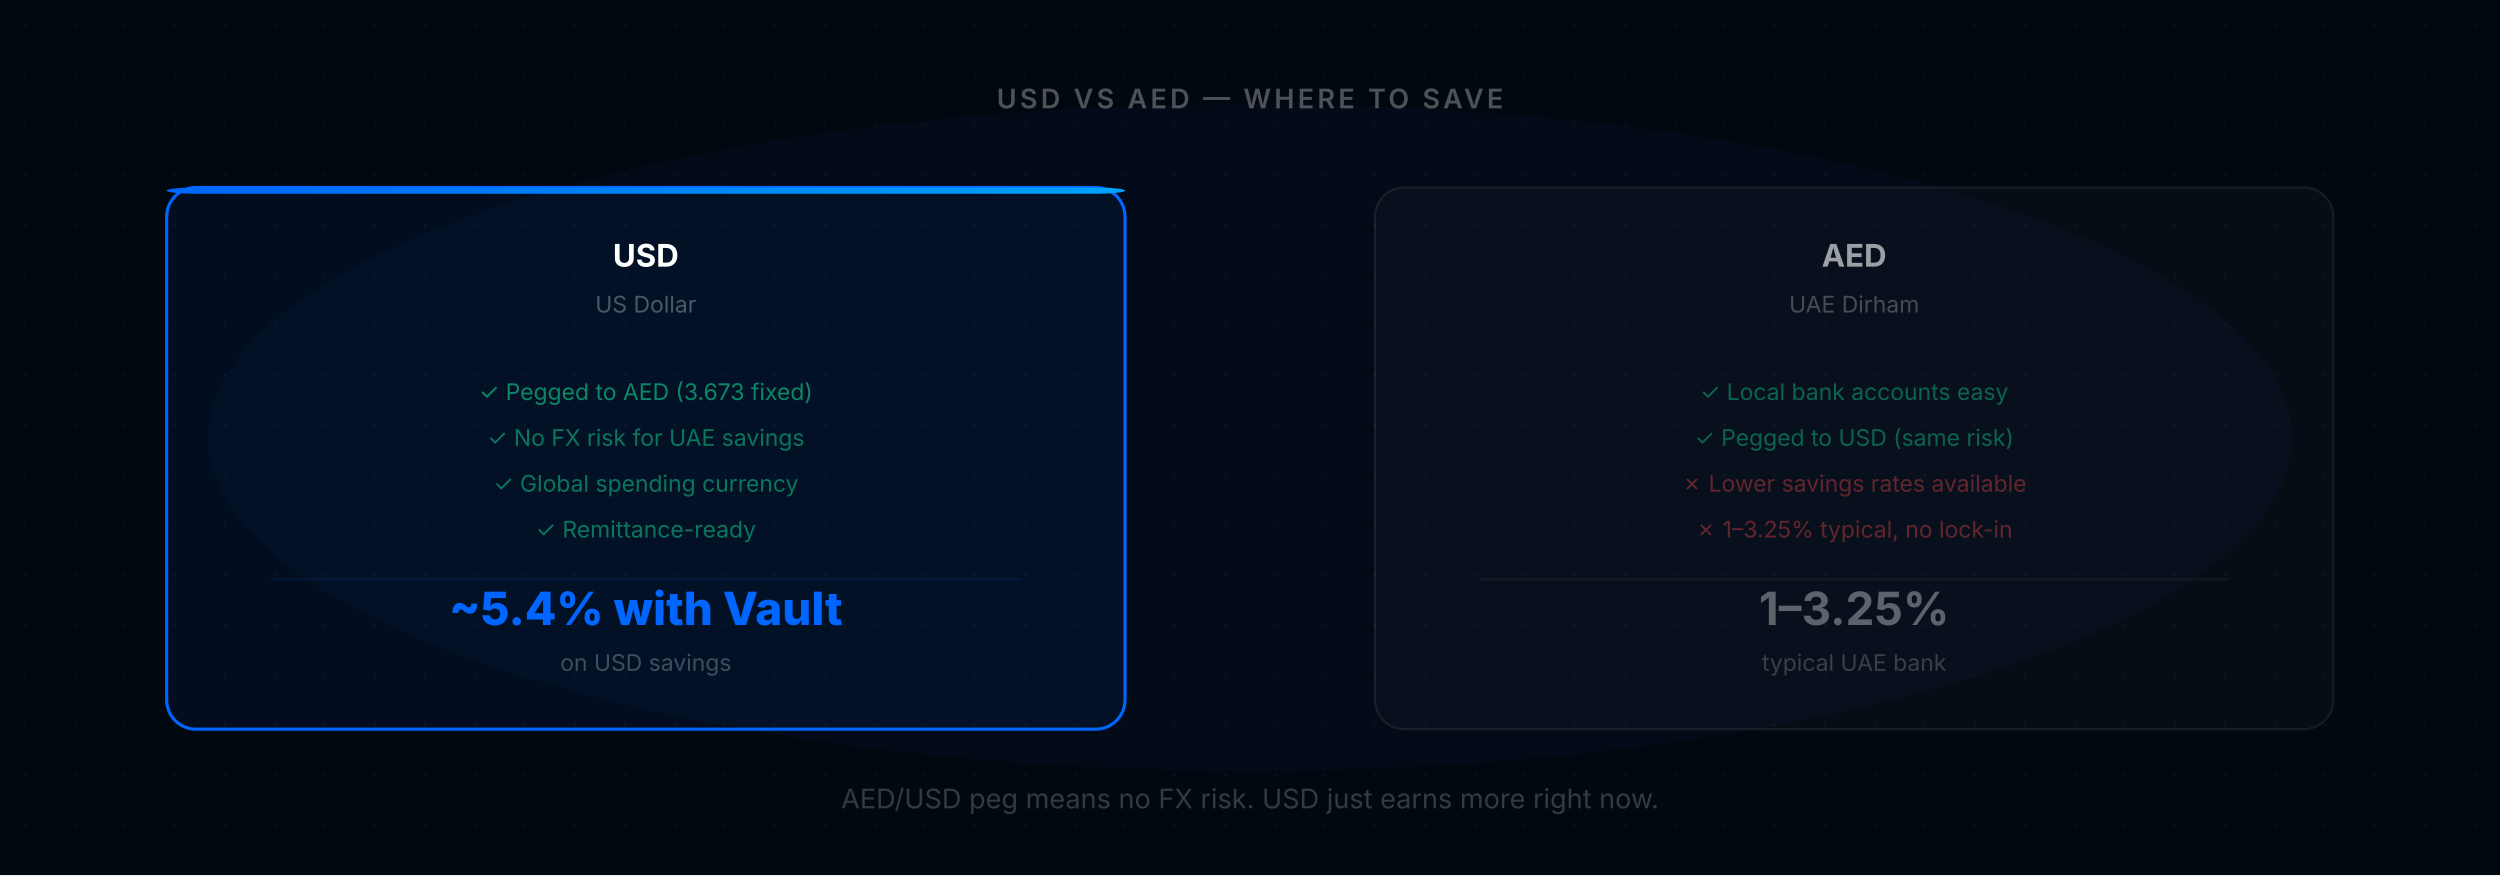
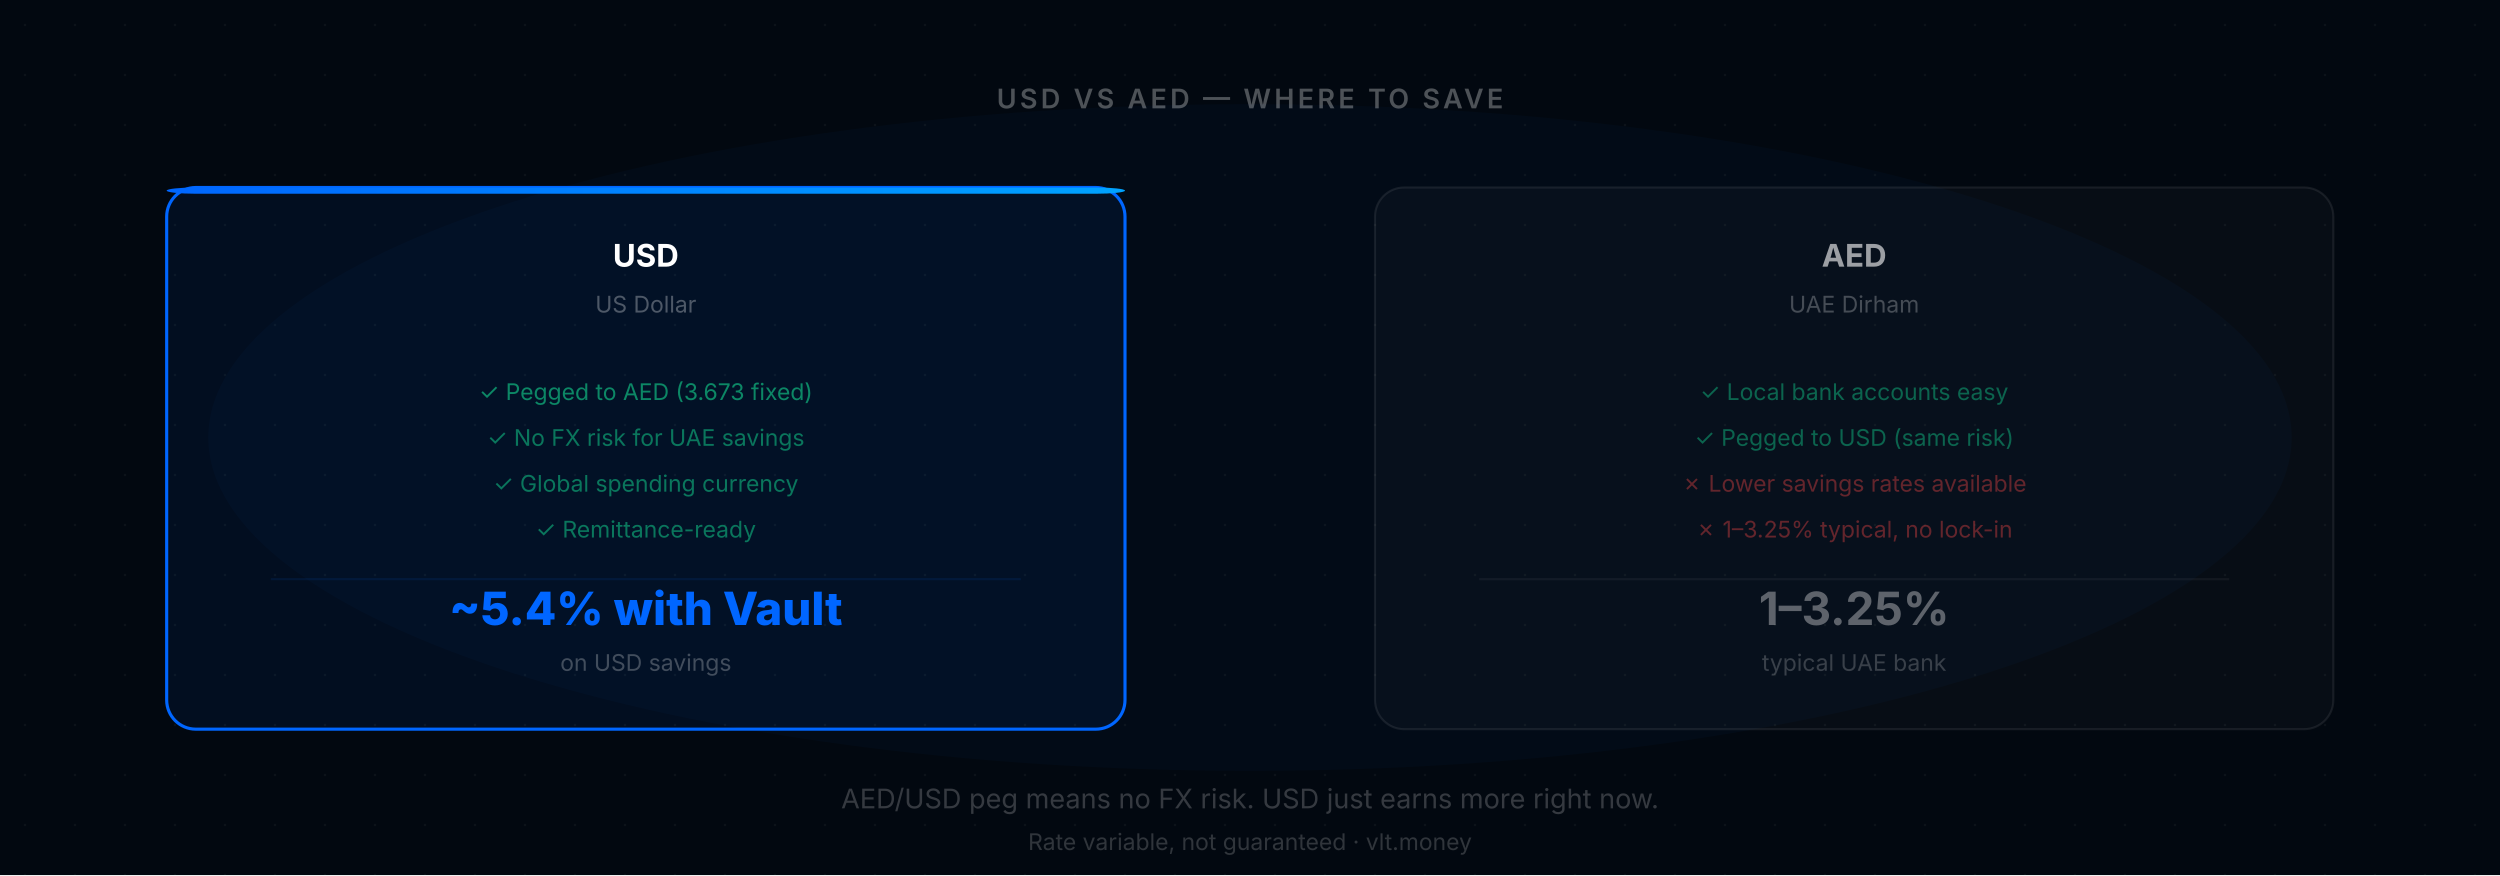
<svg xmlns="http://www.w3.org/2000/svg" width="1200" height="420">
  <defs>
    <pattern id="dots" width="24" height="24" patternUnits="userSpaceOnUse">
      <circle cx="12" cy="12" r="0.6" fill="rgba(255,255,255,0.04)" />
    </pattern>
    <linearGradient id="blueGrad" x1="0" y1="0" x2="1" y2="0">
      <stop offset="0%" stop-color="#0066FF" />
      <stop offset="100%" stop-color="#00A3FF" />
    </linearGradient>
  </defs>
  <rect width="1200" height="420" fill="#020810" />
  <rect width="1200" height="420" fill="url(#dots)" />
  <ellipse cx="600" cy="210" rx="500" ry="160" fill="rgba(0,102,255,0.03)" />
  <text x="600" y="52" text-anchor="middle" font-family="Inter, system-ui, sans-serif" font-size="13" font-weight="600" letter-spacing="0.12em" fill="rgba(255,255,255,0.3)">USD VS AED — WHERE TO SAVE</text>
  <rect x="80" y="90" width="460" height="260" rx="14" fill="rgba(0,102,255,0.07)" stroke="#0066FF" stroke-width="1.5" />
  <rect x="80" y="90" width="460" height="3" rx="14" fill="url(#blueGrad)" />
  <text x="310" y="128" text-anchor="middle" font-family="Inter, system-ui, sans-serif" font-size="15" font-weight="700" fill="white">USD</text>
  <text x="310" y="150" text-anchor="middle" font-family="Inter, system-ui, sans-serif" font-size="11" fill="rgba(255,255,255,0.3)">US Dollar</text>
  <text x="310" y="192" text-anchor="middle" font-family="Inter, system-ui, sans-serif" font-size="11" fill="rgba(16,185,129,0.7)">✓  Pegged to AED (3.673 fixed)</text>
  <text x="310" y="214" text-anchor="middle" font-family="Inter, system-ui, sans-serif" font-size="11" fill="rgba(16,185,129,0.6)">✓  No FX risk for UAE savings</text>
  <text x="310" y="236" text-anchor="middle" font-family="Inter, system-ui, sans-serif" font-size="11" fill="rgba(16,185,129,0.6)">✓  Global spending currency</text>
  <text x="310" y="258" text-anchor="middle" font-family="Inter, system-ui, sans-serif" font-size="11" fill="rgba(16,185,129,0.6)">✓  Remittance-ready</text>
  <line x1="130" y1="278" x2="490" y2="278" stroke="rgba(0,102,255,0.1)" stroke-width="1" />
  <text x="310" y="300" text-anchor="middle" font-family="Inter, system-ui, sans-serif" font-size="22" font-weight="800" fill="#0066FF">~5.4% with Vault</text>
  <text x="310" y="322" text-anchor="middle" font-family="Inter, system-ui, sans-serif" font-size="11" fill="rgba(255,255,255,0.25)">on USD savings</text>
  <rect x="660" y="90" width="460" height="260" rx="14" fill="rgba(255,255,255,0.02)" stroke="rgba(255,255,255,0.08)" stroke-width="1" />
  <text x="890" y="128" text-anchor="middle" font-family="Inter, system-ui, sans-serif" font-size="15" font-weight="700" fill="rgba(255,255,255,0.6)">AED</text>
  <text x="890" y="150" text-anchor="middle" font-family="Inter, system-ui, sans-serif" font-size="11" fill="rgba(255,255,255,0.25)">UAE Dirham</text>
  <text x="890" y="192" text-anchor="middle" font-family="Inter, system-ui, sans-serif" font-size="11" fill="rgba(16,185,129,0.5)">✓  Local bank accounts easy</text>
  <text x="890" y="214" text-anchor="middle" font-family="Inter, system-ui, sans-serif" font-size="11" fill="rgba(16,185,129,0.5)">✓  Pegged to USD (same risk)</text>
  <text x="890" y="236" text-anchor="middle" font-family="Inter, system-ui, sans-serif" font-size="11" fill="rgba(239,68,68,0.4)">✗  Lower savings rates available</text>
  <text x="890" y="258" text-anchor="middle" font-family="Inter, system-ui, sans-serif" font-size="11" fill="rgba(239,68,68,0.4)">✗  1–3.25% typical, no lock-in</text>
  <line x1="710" y1="278" x2="1070" y2="278" stroke="rgba(255,255,255,0.05)" stroke-width="1" />
  <text x="890" y="300" text-anchor="middle" font-family="Inter, system-ui, sans-serif" font-size="22" font-weight="700" fill="rgba(255,255,255,0.35)">1–3.25%</text>
  <text x="890" y="322" text-anchor="middle" font-family="Inter, system-ui, sans-serif" font-size="11" fill="rgba(255,255,255,0.2)">typical UAE bank</text>
  <text x="600" y="388" text-anchor="middle" font-family="Inter, system-ui, sans-serif" font-size="13" fill="rgba(255,255,255,0.2)">AED/USD peg means no FX risk. USD just earns more right now.</text>
+   <text x="600" y="408" text-anchor="middle" font-family="Inter, system-ui, sans-serif" font-size="11" fill="rgba(255,255,255,0.18)">Rate variable, not guaranteed · vlt.money</text>
</svg>
